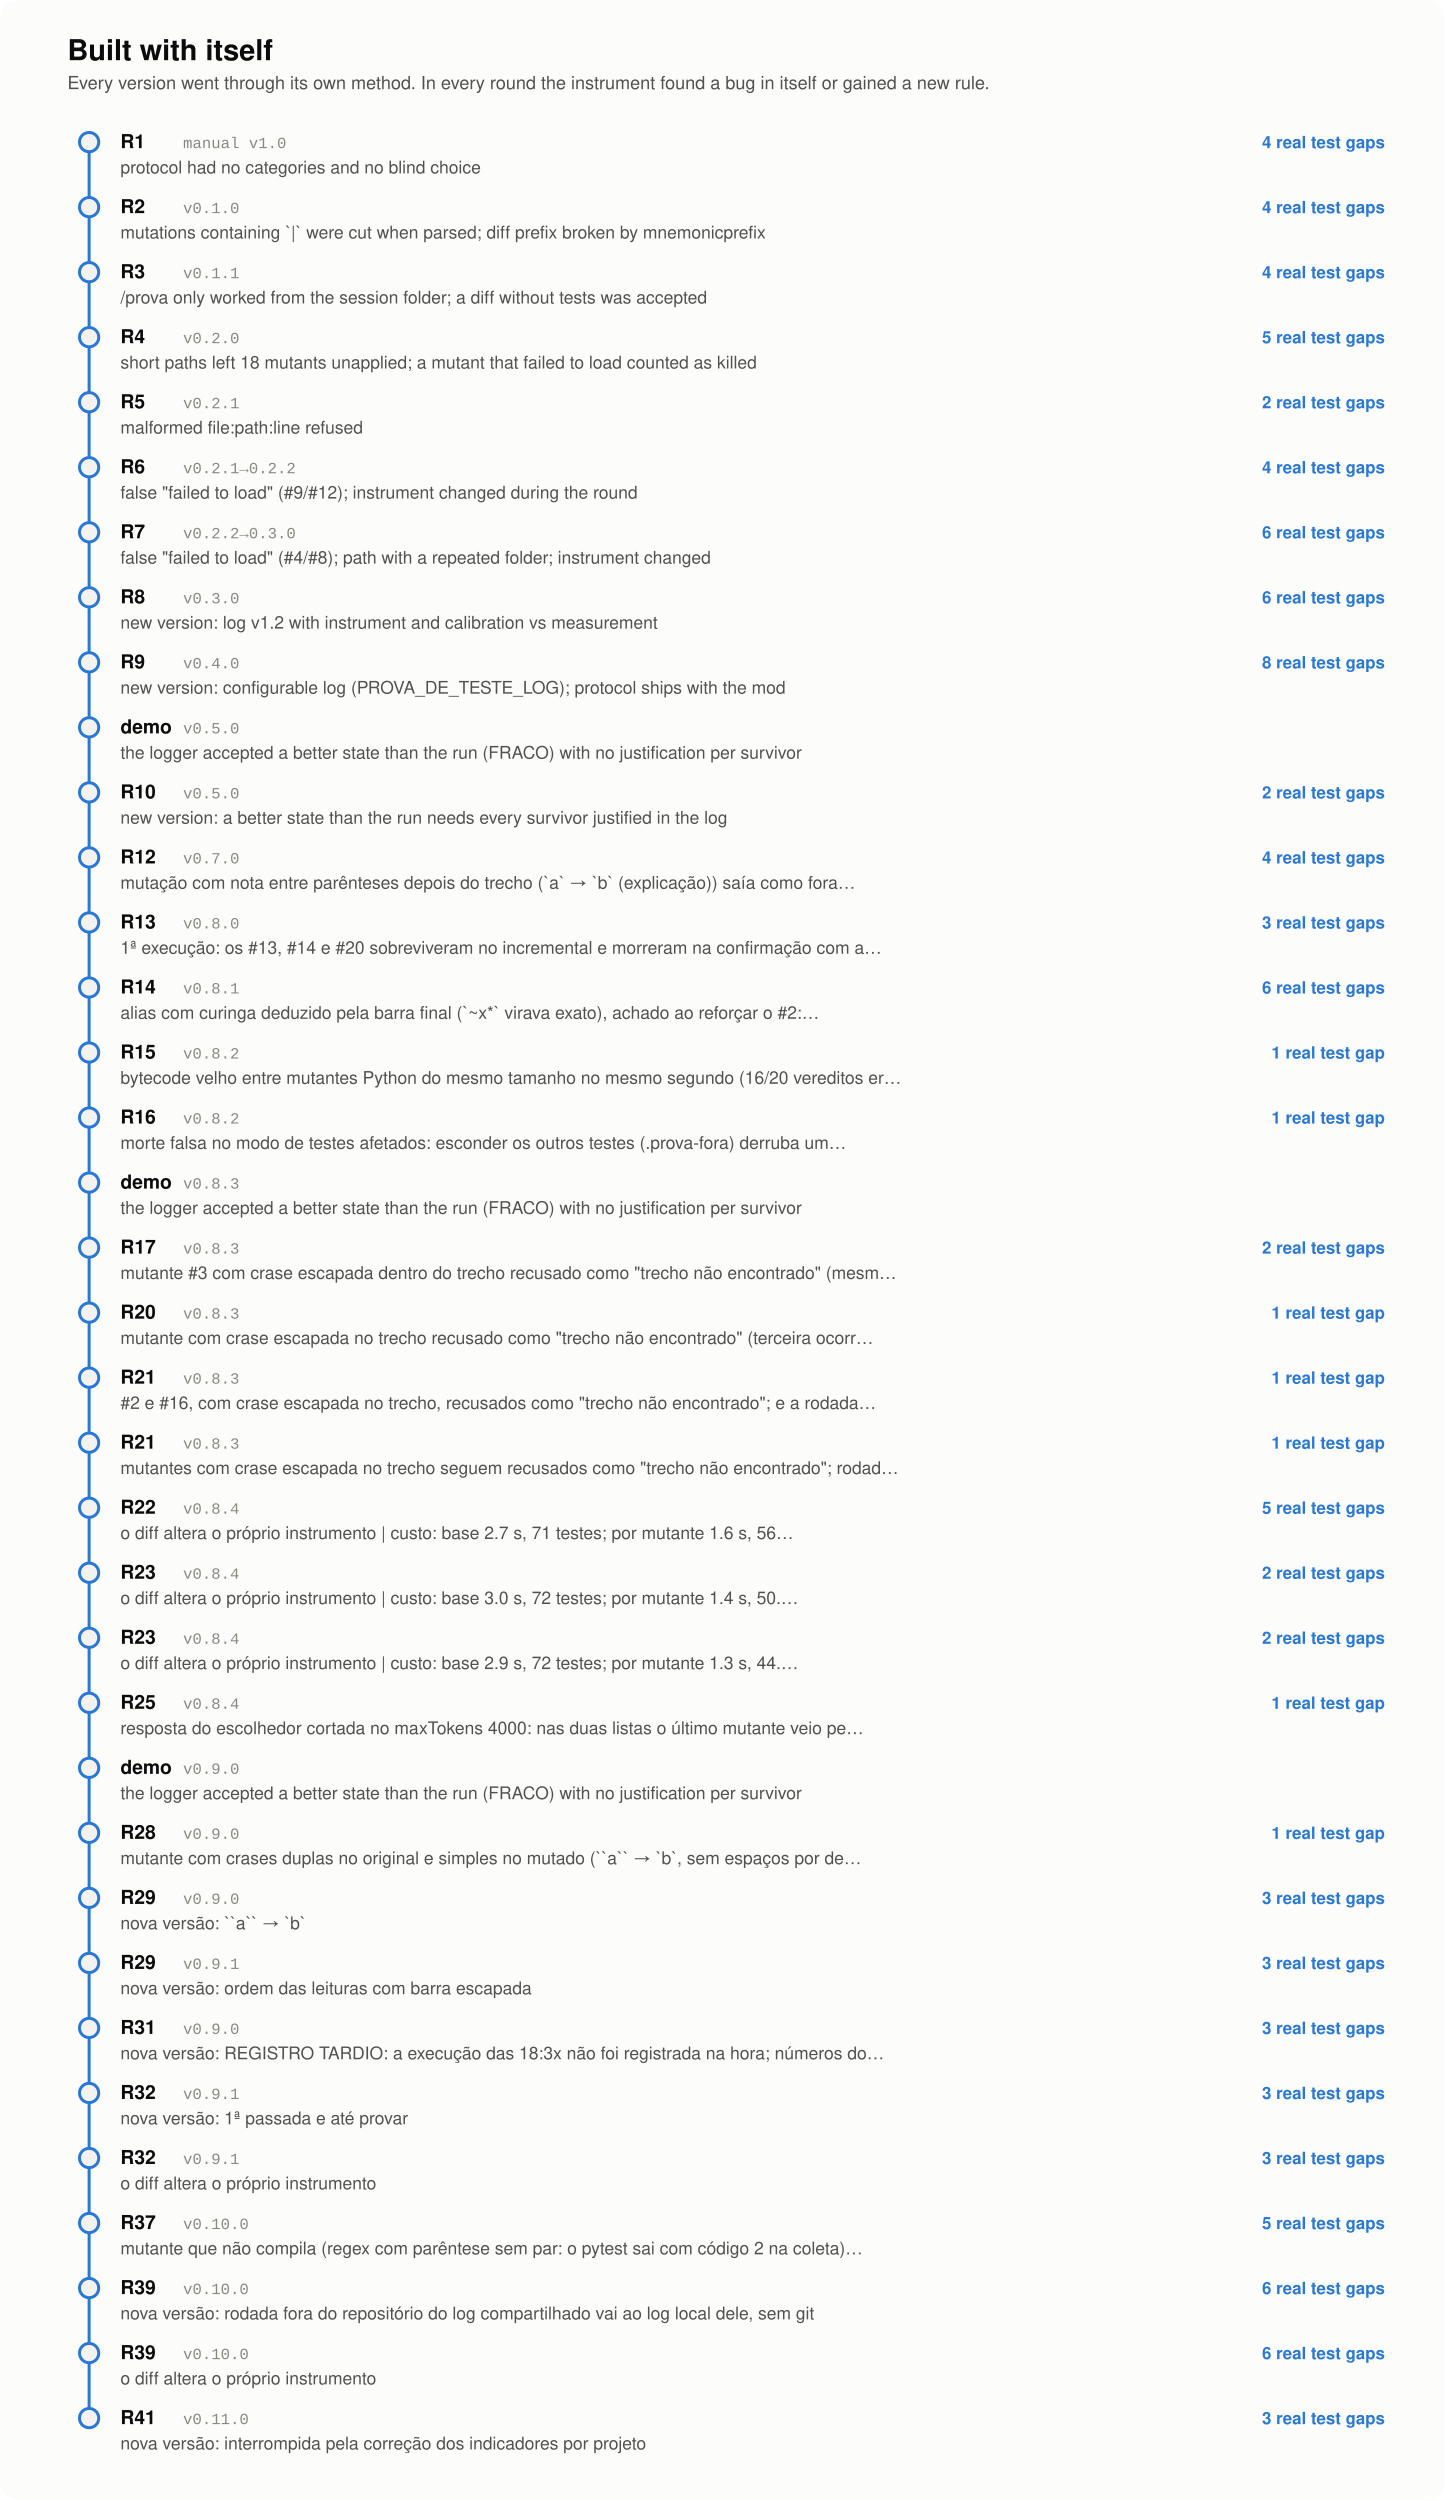
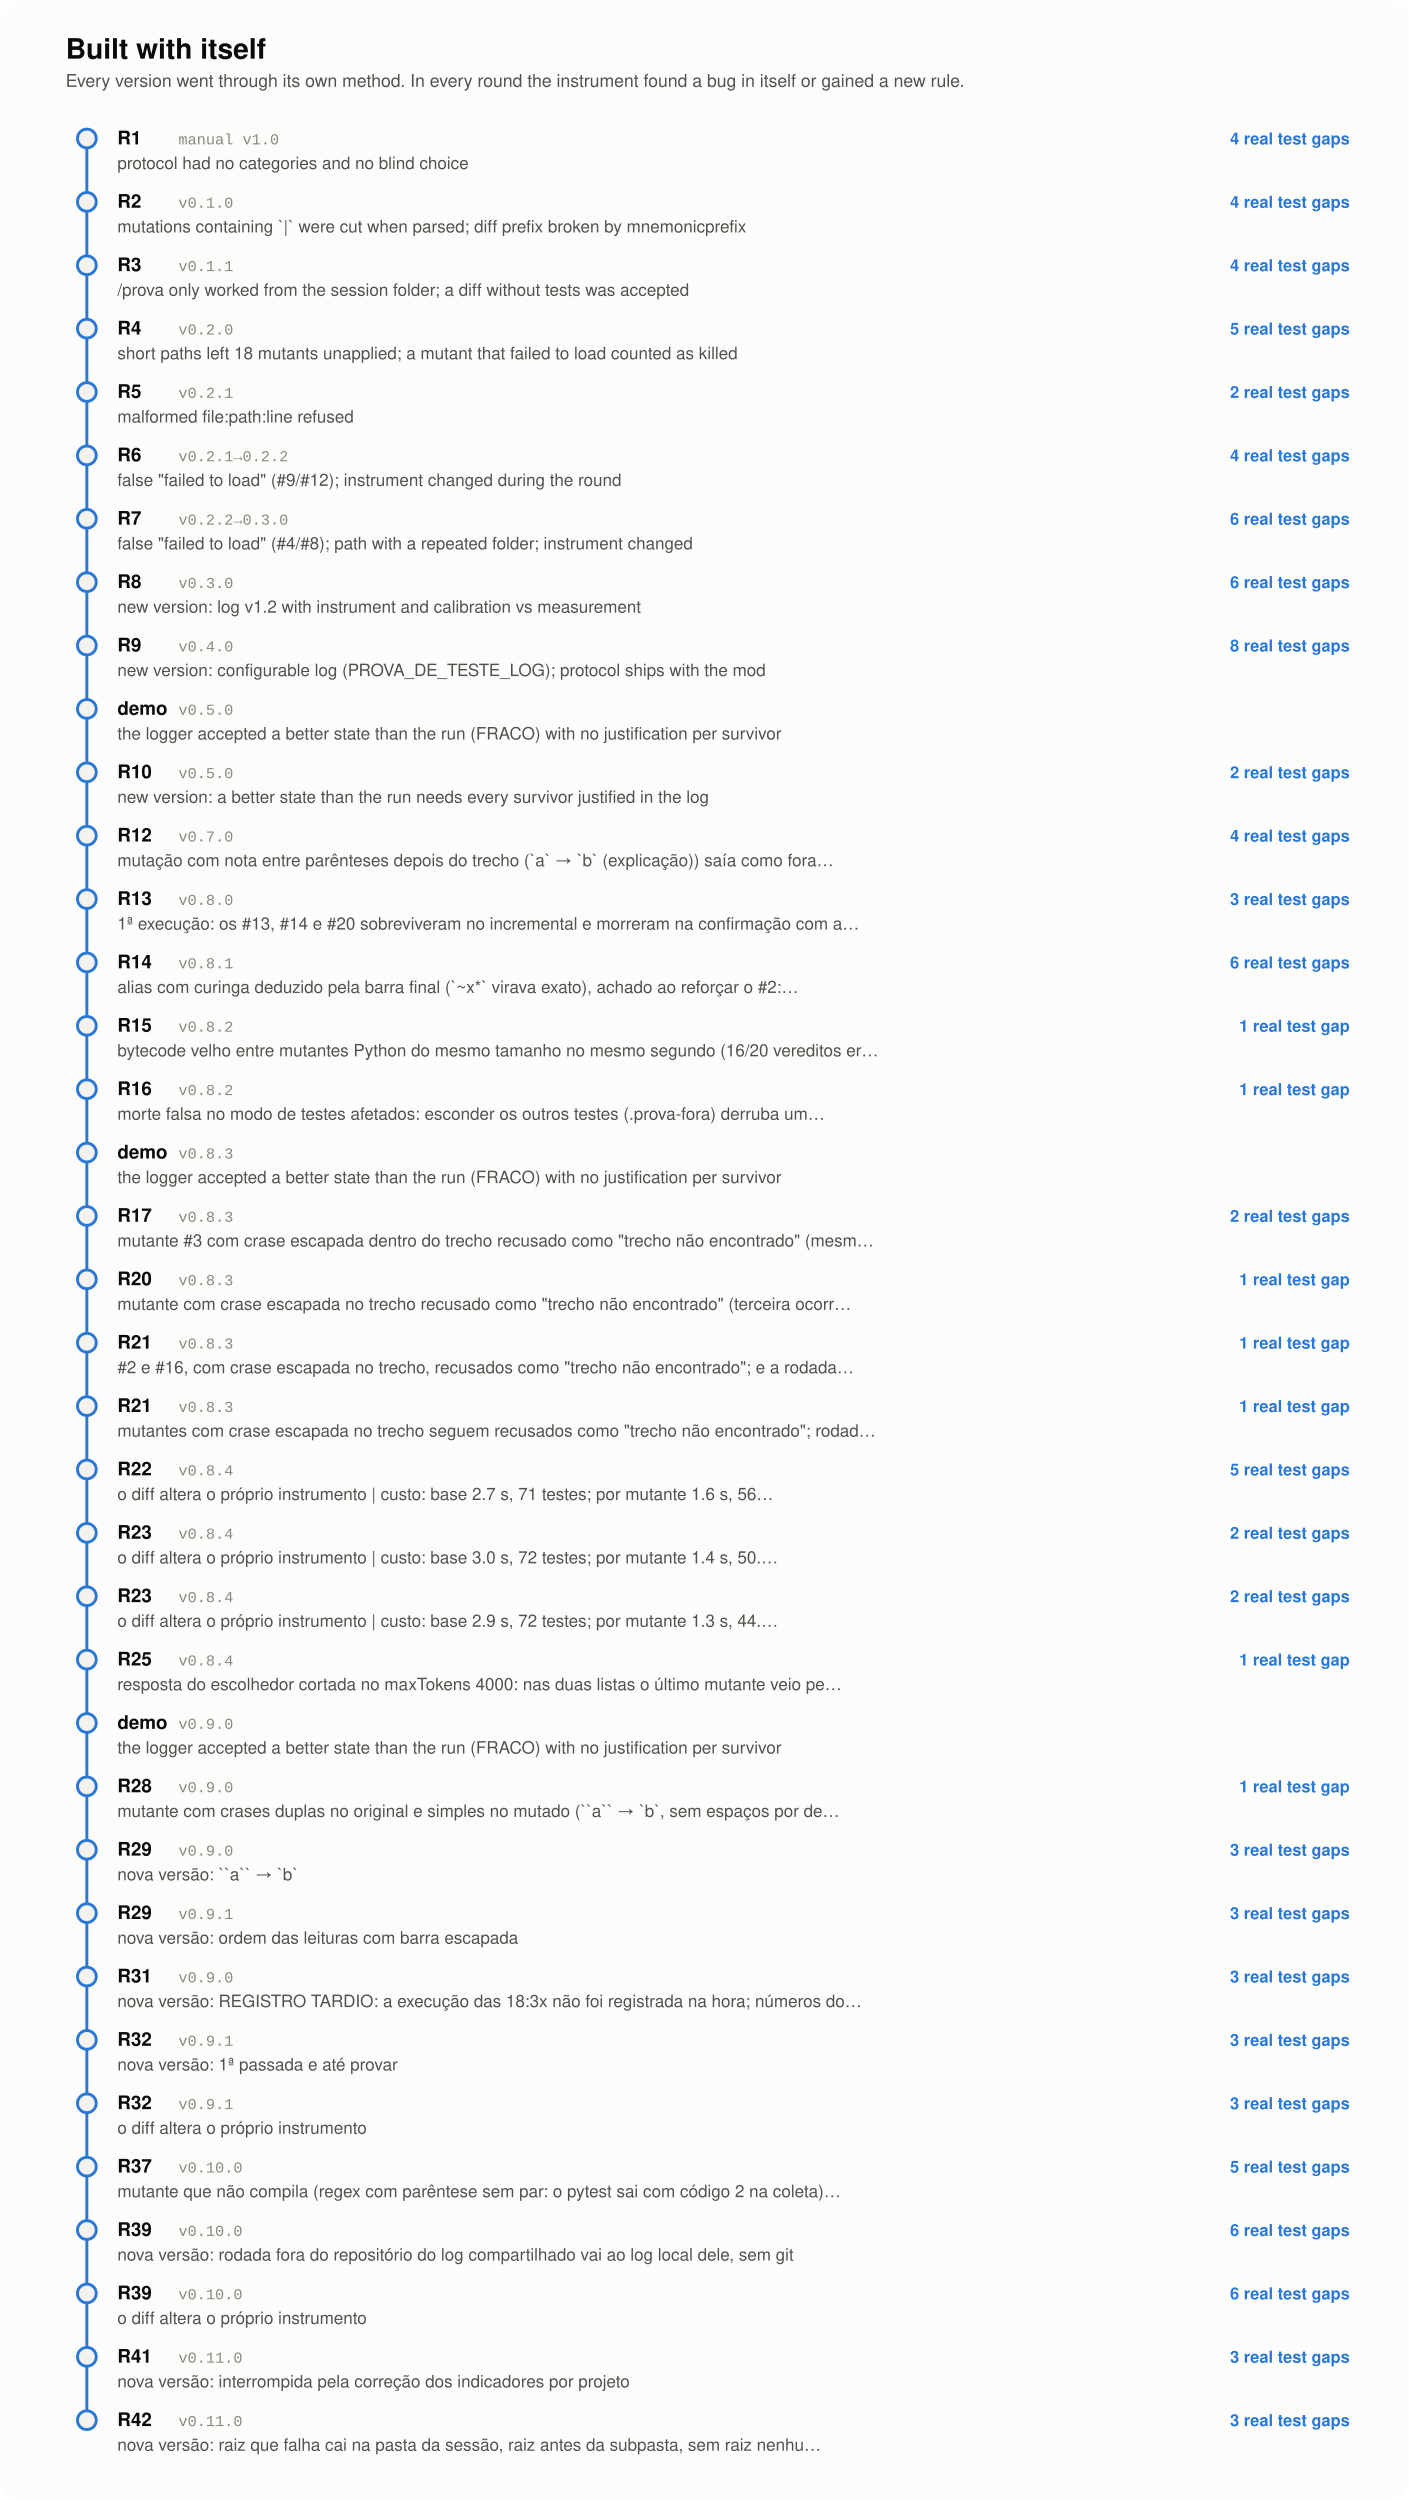
- <svg xmlns="http://www.w3.org/2000/svg" viewBox="0 0 1200 2076" width="1200" height="2076" role="img" aria-label="Timeline of the instrument calibration rounds" font-family="ui-sans-serif, -apple-system, 'Segoe UI', Helvetica, Arial, sans-serif">
+ <svg xmlns="http://www.w3.org/2000/svg" viewBox="0 0 1200 2130" width="1200" height="2130" role="img" aria-label="Timeline of the instrument calibration rounds" font-family="ui-sans-serif, -apple-system, 'Segoe UI', Helvetica, Arial, sans-serif">
  <style>
  .sup { fill: #fcfcfb; } .sup2 { fill: #f3f2ef; } .borda { stroke: #dedcd5; }
  .t1 { fill: #0b0b0b; } .t2 { fill: #52514e; } .t3 { fill: #8a887f; }
  .ac { fill: #2a78d6; } .acs { stroke: #2a78d6; } .acf { fill: #e8f1fb; }
  .ok { fill: #0f7a3d; } .okf { fill: #e3f3e8; }
  @media (prefers-color-scheme: dark) {
    .sup { fill: #1a1a19; } .sup2 { fill: #232322; } .borda { stroke: #3a3936; }
    .t1 { fill: #f0efec; } .t2 { fill: #c3c2b7; } .t3 { fill: #8f8d84; }
    .ac { fill: #3987e5; } .acs { stroke: #3987e5; } .acf { fill: #1d2c40; }
    .ok { fill: #4cc27a; } .okf { fill: #16301f; }
  }
  @media (prefers-reduced-motion: reduce) { * { animation: none !important; } }
</style>
-   <rect width="1200" height="2076" rx="16" class="sup" />
+   <rect width="1200" height="2130" rx="16" class="sup" />
  <text x="56" y="50" font-size="24" font-weight="800" class="t1">Built with itself</text>
  <text x="56" y="74" font-size="15" class="t2">Every version went through its own method. In every round the instrument found a bug in itself or gained a new rule.</text>
  <line x1="74" y1="126" x2="74" y2="164" class="acs" stroke-width="2.5" />
  <circle cx="74" cy="118" r="8" class="sup2 acs" stroke-width="2.5" />
  <text x="100" y="123" font-size="16" font-weight="700" class="t1">R1</text>
  <text x="152" y="123" font-size="13" class="t3" font-family="ui-monospace, 'SF Mono', Menlo, Consolas, 'Liberation Mono', monospace">manual v1.0</text>
  <text x="100" y="144" font-size="14.5" class="t2">protocol had no categories and no blind choice</text>
  <text x="1150" y="123" font-size="14" class="ac" text-anchor="end" font-weight="700">4 real test gaps</text>
  <line x1="74" y1="180" x2="74" y2="218" class="acs" stroke-width="2.5" />
  <circle cx="74" cy="172" r="8" class="sup2 acs" stroke-width="2.5" />
  <text x="100" y="177" font-size="16" font-weight="700" class="t1">R2</text>
  <text x="152" y="177" font-size="13" class="t3" font-family="ui-monospace, 'SF Mono', Menlo, Consolas, 'Liberation Mono', monospace">v0.1.0</text>
  <text x="100" y="198" font-size="14.5" class="t2">mutations containing `|` were cut when parsed; diff prefix broken by mnemonicprefix</text>
  <text x="1150" y="177" font-size="14" class="ac" text-anchor="end" font-weight="700">4 real test gaps</text>
  <line x1="74" y1="234" x2="74" y2="272" class="acs" stroke-width="2.5" />
  <circle cx="74" cy="226" r="8" class="sup2 acs" stroke-width="2.5" />
  <text x="100" y="231" font-size="16" font-weight="700" class="t1">R3</text>
  <text x="152" y="231" font-size="13" class="t3" font-family="ui-monospace, 'SF Mono', Menlo, Consolas, 'Liberation Mono', monospace">v0.1.1</text>
  <text x="100" y="252" font-size="14.5" class="t2">/prova only worked from the session folder; a diff without tests was accepted</text>
  <text x="1150" y="231" font-size="14" class="ac" text-anchor="end" font-weight="700">4 real test gaps</text>
  <line x1="74" y1="288" x2="74" y2="326" class="acs" stroke-width="2.5" />
  <circle cx="74" cy="280" r="8" class="sup2 acs" stroke-width="2.5" />
  <text x="100" y="285" font-size="16" font-weight="700" class="t1">R4</text>
  <text x="152" y="285" font-size="13" class="t3" font-family="ui-monospace, 'SF Mono', Menlo, Consolas, 'Liberation Mono', monospace">v0.2.0</text>
  <text x="100" y="306" font-size="14.5" class="t2">short paths left 18 mutants unapplied; a mutant that failed to load counted as killed</text>
  <text x="1150" y="285" font-size="14" class="ac" text-anchor="end" font-weight="700">5 real test gaps</text>
  <line x1="74" y1="342" x2="74" y2="380" class="acs" stroke-width="2.5" />
  <circle cx="74" cy="334" r="8" class="sup2 acs" stroke-width="2.5" />
  <text x="100" y="339" font-size="16" font-weight="700" class="t1">R5</text>
  <text x="152" y="339" font-size="13" class="t3" font-family="ui-monospace, 'SF Mono', Menlo, Consolas, 'Liberation Mono', monospace">v0.2.1</text>
  <text x="100" y="360" font-size="14.5" class="t2">malformed file:path:line refused</text>
  <text x="1150" y="339" font-size="14" class="ac" text-anchor="end" font-weight="700">2 real test gaps</text>
  <line x1="74" y1="396" x2="74" y2="434" class="acs" stroke-width="2.5" />
  <circle cx="74" cy="388" r="8" class="sup2 acs" stroke-width="2.5" />
  <text x="100" y="393" font-size="16" font-weight="700" class="t1">R6</text>
  <text x="152" y="393" font-size="13" class="t3" font-family="ui-monospace, 'SF Mono', Menlo, Consolas, 'Liberation Mono', monospace">v0.2.1→0.2.2</text>
  <text x="100" y="414" font-size="14.5" class="t2">false "failed to load" (#9/#12); instrument changed during the round</text>
  <text x="1150" y="393" font-size="14" class="ac" text-anchor="end" font-weight="700">4 real test gaps</text>
  <line x1="74" y1="450" x2="74" y2="488" class="acs" stroke-width="2.5" />
  <circle cx="74" cy="442" r="8" class="sup2 acs" stroke-width="2.5" />
  <text x="100" y="447" font-size="16" font-weight="700" class="t1">R7</text>
  <text x="152" y="447" font-size="13" class="t3" font-family="ui-monospace, 'SF Mono', Menlo, Consolas, 'Liberation Mono', monospace">v0.2.2→0.3.0</text>
  <text x="100" y="468" font-size="14.5" class="t2">false "failed to load" (#4/#8); path with a repeated folder; instrument changed</text>
  <text x="1150" y="447" font-size="14" class="ac" text-anchor="end" font-weight="700">6 real test gaps</text>
  <line x1="74" y1="504" x2="74" y2="542" class="acs" stroke-width="2.5" />
  <circle cx="74" cy="496" r="8" class="sup2 acs" stroke-width="2.5" />
  <text x="100" y="501" font-size="16" font-weight="700" class="t1">R8</text>
  <text x="152" y="501" font-size="13" class="t3" font-family="ui-monospace, 'SF Mono', Menlo, Consolas, 'Liberation Mono', monospace">v0.3.0</text>
  <text x="100" y="522" font-size="14.5" class="t2">new version: log v1.2 with instrument and calibration vs measurement</text>
  <text x="1150" y="501" font-size="14" class="ac" text-anchor="end" font-weight="700">6 real test gaps</text>
  <line x1="74" y1="558" x2="74" y2="596" class="acs" stroke-width="2.5" />
  <circle cx="74" cy="550" r="8" class="sup2 acs" stroke-width="2.5" />
  <text x="100" y="555" font-size="16" font-weight="700" class="t1">R9</text>
  <text x="152" y="555" font-size="13" class="t3" font-family="ui-monospace, 'SF Mono', Menlo, Consolas, 'Liberation Mono', monospace">v0.4.0</text>
  <text x="100" y="576" font-size="14.5" class="t2">new version: configurable log (PROVA_DE_TESTE_LOG); protocol ships with the mod</text>
  <text x="1150" y="555" font-size="14" class="ac" text-anchor="end" font-weight="700">8 real test gaps</text>
  <line x1="74" y1="612" x2="74" y2="650" class="acs" stroke-width="2.5" />
  <circle cx="74" cy="604" r="8" class="sup2 acs" stroke-width="2.5" />
  <text x="100" y="609" font-size="16" font-weight="700" class="t1">demo</text>
  <text x="152" y="609" font-size="13" class="t3" font-family="ui-monospace, 'SF Mono', Menlo, Consolas, 'Liberation Mono', monospace">v0.5.0</text>
  <text x="100" y="630" font-size="14.5" class="t2">the logger accepted a better state than the run (FRACO) with no justification per survivor</text>
  <line x1="74" y1="666" x2="74" y2="704" class="acs" stroke-width="2.5" />
  <circle cx="74" cy="658" r="8" class="sup2 acs" stroke-width="2.5" />
  <text x="100" y="663" font-size="16" font-weight="700" class="t1">R10</text>
  <text x="152" y="663" font-size="13" class="t3" font-family="ui-monospace, 'SF Mono', Menlo, Consolas, 'Liberation Mono', monospace">v0.5.0</text>
  <text x="100" y="684" font-size="14.5" class="t2">new version: a better state than the run needs every survivor justified in the log</text>
  <text x="1150" y="663" font-size="14" class="ac" text-anchor="end" font-weight="700">2 real test gaps</text>
  <line x1="74" y1="720" x2="74" y2="758" class="acs" stroke-width="2.5" />
  <circle cx="74" cy="712" r="8" class="sup2 acs" stroke-width="2.5" />
  <text x="100" y="717" font-size="16" font-weight="700" class="t1">R12</text>
  <text x="152" y="717" font-size="13" class="t3" font-family="ui-monospace, 'SF Mono', Menlo, Consolas, 'Liberation Mono', monospace">v0.7.0</text>
  <text x="100" y="738" font-size="14.5" class="t2">mutação com nota entre parênteses depois do trecho (`a` → `b` (explicação)) saía como fora…</text>
  <text x="1150" y="717" font-size="14" class="ac" text-anchor="end" font-weight="700">4 real test gaps</text>
  <line x1="74" y1="774" x2="74" y2="812" class="acs" stroke-width="2.5" />
  <circle cx="74" cy="766" r="8" class="sup2 acs" stroke-width="2.5" />
  <text x="100" y="771" font-size="16" font-weight="700" class="t1">R13</text>
  <text x="152" y="771" font-size="13" class="t3" font-family="ui-monospace, 'SF Mono', Menlo, Consolas, 'Liberation Mono', monospace">v0.8.0</text>
  <text x="100" y="792" font-size="14.5" class="t2">1ª execução: os #13, #14 e #20 sobreviveram no incremental e morreram na confirmação com a…</text>
  <text x="1150" y="771" font-size="14" class="ac" text-anchor="end" font-weight="700">3 real test gaps</text>
  <line x1="74" y1="828" x2="74" y2="866" class="acs" stroke-width="2.5" />
  <circle cx="74" cy="820" r="8" class="sup2 acs" stroke-width="2.5" />
  <text x="100" y="825" font-size="16" font-weight="700" class="t1">R14</text>
  <text x="152" y="825" font-size="13" class="t3" font-family="ui-monospace, 'SF Mono', Menlo, Consolas, 'Liberation Mono', monospace">v0.8.1</text>
  <text x="100" y="846" font-size="14.5" class="t2">alias com curinga deduzido pela barra final (`~x*` virava exato), achado ao reforçar o #2:…</text>
  <text x="1150" y="825" font-size="14" class="ac" text-anchor="end" font-weight="700">6 real test gaps</text>
  <line x1="74" y1="882" x2="74" y2="920" class="acs" stroke-width="2.5" />
  <circle cx="74" cy="874" r="8" class="sup2 acs" stroke-width="2.5" />
  <text x="100" y="879" font-size="16" font-weight="700" class="t1">R15</text>
  <text x="152" y="879" font-size="13" class="t3" font-family="ui-monospace, 'SF Mono', Menlo, Consolas, 'Liberation Mono', monospace">v0.8.2</text>
  <text x="100" y="900" font-size="14.5" class="t2">bytecode velho entre mutantes Python do mesmo tamanho no mesmo segundo (16/20 vereditos er…</text>
  <text x="1150" y="879" font-size="14" class="ac" text-anchor="end" font-weight="700">1 real test gap</text>
  <line x1="74" y1="936" x2="74" y2="974" class="acs" stroke-width="2.5" />
  <circle cx="74" cy="928" r="8" class="sup2 acs" stroke-width="2.5" />
  <text x="100" y="933" font-size="16" font-weight="700" class="t1">R16</text>
  <text x="152" y="933" font-size="13" class="t3" font-family="ui-monospace, 'SF Mono', Menlo, Consolas, 'Liberation Mono', monospace">v0.8.2</text>
  <text x="100" y="954" font-size="14.5" class="t2">morte falsa no modo de testes afetados: esconder os outros testes (.prova-fora) derruba um…</text>
  <text x="1150" y="933" font-size="14" class="ac" text-anchor="end" font-weight="700">1 real test gap</text>
  <line x1="74" y1="990" x2="74" y2="1028" class="acs" stroke-width="2.5" />
  <circle cx="74" cy="982" r="8" class="sup2 acs" stroke-width="2.5" />
  <text x="100" y="987" font-size="16" font-weight="700" class="t1">demo</text>
  <text x="152" y="987" font-size="13" class="t3" font-family="ui-monospace, 'SF Mono', Menlo, Consolas, 'Liberation Mono', monospace">v0.8.3</text>
  <text x="100" y="1008" font-size="14.5" class="t2">the logger accepted a better state than the run (FRACO) with no justification per survivor</text>
  <line x1="74" y1="1044" x2="74" y2="1082" class="acs" stroke-width="2.5" />
  <circle cx="74" cy="1036" r="8" class="sup2 acs" stroke-width="2.5" />
  <text x="100" y="1041" font-size="16" font-weight="700" class="t1">R17</text>
  <text x="152" y="1041" font-size="13" class="t3" font-family="ui-monospace, 'SF Mono', Menlo, Consolas, 'Liberation Mono', monospace">v0.8.3</text>
  <text x="100" y="1062" font-size="14.5" class="t2">mutante #3 com crase escapada dentro do trecho recusado como "trecho não encontrado" (mesm…</text>
  <text x="1150" y="1041" font-size="14" class="ac" text-anchor="end" font-weight="700">2 real test gaps</text>
  <line x1="74" y1="1098" x2="74" y2="1136" class="acs" stroke-width="2.5" />
  <circle cx="74" cy="1090" r="8" class="sup2 acs" stroke-width="2.5" />
  <text x="100" y="1095" font-size="16" font-weight="700" class="t1">R20</text>
  <text x="152" y="1095" font-size="13" class="t3" font-family="ui-monospace, 'SF Mono', Menlo, Consolas, 'Liberation Mono', monospace">v0.8.3</text>
  <text x="100" y="1116" font-size="14.5" class="t2">mutante com crase escapada no trecho recusado como "trecho não encontrado" (terceira ocorr…</text>
  <text x="1150" y="1095" font-size="14" class="ac" text-anchor="end" font-weight="700">1 real test gap</text>
  <line x1="74" y1="1152" x2="74" y2="1190" class="acs" stroke-width="2.5" />
  <circle cx="74" cy="1144" r="8" class="sup2 acs" stroke-width="2.5" />
  <text x="100" y="1149" font-size="16" font-weight="700" class="t1">R21</text>
  <text x="152" y="1149" font-size="13" class="t3" font-family="ui-monospace, 'SF Mono', Menlo, Consolas, 'Liberation Mono', monospace">v0.8.3</text>
  <text x="100" y="1170" font-size="14.5" class="t2">#2 e #16, com crase escapada no trecho, recusados como "trecho não encontrado"; e a rodada…</text>
  <text x="1150" y="1149" font-size="14" class="ac" text-anchor="end" font-weight="700">1 real test gap</text>
  <line x1="74" y1="1206" x2="74" y2="1244" class="acs" stroke-width="2.5" />
  <circle cx="74" cy="1198" r="8" class="sup2 acs" stroke-width="2.5" />
  <text x="100" y="1203" font-size="16" font-weight="700" class="t1">R21</text>
  <text x="152" y="1203" font-size="13" class="t3" font-family="ui-monospace, 'SF Mono', Menlo, Consolas, 'Liberation Mono', monospace">v0.8.3</text>
  <text x="100" y="1224" font-size="14.5" class="t2">mutantes com crase escapada no trecho seguem recusados como "trecho não encontrado"; rodad…</text>
  <text x="1150" y="1203" font-size="14" class="ac" text-anchor="end" font-weight="700">1 real test gap</text>
  <line x1="74" y1="1260" x2="74" y2="1298" class="acs" stroke-width="2.5" />
  <circle cx="74" cy="1252" r="8" class="sup2 acs" stroke-width="2.5" />
  <text x="100" y="1257" font-size="16" font-weight="700" class="t1">R22</text>
  <text x="152" y="1257" font-size="13" class="t3" font-family="ui-monospace, 'SF Mono', Menlo, Consolas, 'Liberation Mono', monospace">v0.8.4</text>
  <text x="100" y="1278" font-size="14.5" class="t2">o diff altera o próprio instrumento | custo: base 2.7 s, 71 testes; por mutante 1.6 s, 56…</text>
  <text x="1150" y="1257" font-size="14" class="ac" text-anchor="end" font-weight="700">5 real test gaps</text>
  <line x1="74" y1="1314" x2="74" y2="1352" class="acs" stroke-width="2.5" />
  <circle cx="74" cy="1306" r="8" class="sup2 acs" stroke-width="2.5" />
  <text x="100" y="1311" font-size="16" font-weight="700" class="t1">R23</text>
  <text x="152" y="1311" font-size="13" class="t3" font-family="ui-monospace, 'SF Mono', Menlo, Consolas, 'Liberation Mono', monospace">v0.8.4</text>
  <text x="100" y="1332" font-size="14.5" class="t2">o diff altera o próprio instrumento | custo: base 3.0 s, 72 testes; por mutante 1.4 s, 50.…</text>
  <text x="1150" y="1311" font-size="14" class="ac" text-anchor="end" font-weight="700">2 real test gaps</text>
  <line x1="74" y1="1368" x2="74" y2="1406" class="acs" stroke-width="2.5" />
  <circle cx="74" cy="1360" r="8" class="sup2 acs" stroke-width="2.5" />
  <text x="100" y="1365" font-size="16" font-weight="700" class="t1">R23</text>
  <text x="152" y="1365" font-size="13" class="t3" font-family="ui-monospace, 'SF Mono', Menlo, Consolas, 'Liberation Mono', monospace">v0.8.4</text>
  <text x="100" y="1386" font-size="14.5" class="t2">o diff altera o próprio instrumento | custo: base 2.9 s, 72 testes; por mutante 1.3 s, 44.…</text>
  <text x="1150" y="1365" font-size="14" class="ac" text-anchor="end" font-weight="700">2 real test gaps</text>
  <line x1="74" y1="1422" x2="74" y2="1460" class="acs" stroke-width="2.5" />
  <circle cx="74" cy="1414" r="8" class="sup2 acs" stroke-width="2.5" />
  <text x="100" y="1419" font-size="16" font-weight="700" class="t1">R25</text>
  <text x="152" y="1419" font-size="13" class="t3" font-family="ui-monospace, 'SF Mono', Menlo, Consolas, 'Liberation Mono', monospace">v0.8.4</text>
  <text x="100" y="1440" font-size="14.5" class="t2">resposta do escolhedor cortada no maxTokens 4000: nas duas listas o último mutante veio pe…</text>
  <text x="1150" y="1419" font-size="14" class="ac" text-anchor="end" font-weight="700">1 real test gap</text>
  <line x1="74" y1="1476" x2="74" y2="1514" class="acs" stroke-width="2.5" />
  <circle cx="74" cy="1468" r="8" class="sup2 acs" stroke-width="2.5" />
  <text x="100" y="1473" font-size="16" font-weight="700" class="t1">demo</text>
  <text x="152" y="1473" font-size="13" class="t3" font-family="ui-monospace, 'SF Mono', Menlo, Consolas, 'Liberation Mono', monospace">v0.9.0</text>
  <text x="100" y="1494" font-size="14.5" class="t2">the logger accepted a better state than the run (FRACO) with no justification per survivor</text>
  <line x1="74" y1="1530" x2="74" y2="1568" class="acs" stroke-width="2.5" />
  <circle cx="74" cy="1522" r="8" class="sup2 acs" stroke-width="2.5" />
  <text x="100" y="1527" font-size="16" font-weight="700" class="t1">R28</text>
  <text x="152" y="1527" font-size="13" class="t3" font-family="ui-monospace, 'SF Mono', Menlo, Consolas, 'Liberation Mono', monospace">v0.9.0</text>
  <text x="100" y="1548" font-size="14.5" class="t2">mutante com crases duplas no original e simples no mutado (``a`` → `b`, sem espaços por de…</text>
  <text x="1150" y="1527" font-size="14" class="ac" text-anchor="end" font-weight="700">1 real test gap</text>
  <line x1="74" y1="1584" x2="74" y2="1622" class="acs" stroke-width="2.5" />
  <circle cx="74" cy="1576" r="8" class="sup2 acs" stroke-width="2.5" />
  <text x="100" y="1581" font-size="16" font-weight="700" class="t1">R29</text>
  <text x="152" y="1581" font-size="13" class="t3" font-family="ui-monospace, 'SF Mono', Menlo, Consolas, 'Liberation Mono', monospace">v0.9.0</text>
  <text x="100" y="1602" font-size="14.5" class="t2">nova versão: ``a`` → `b`</text>
  <text x="1150" y="1581" font-size="14" class="ac" text-anchor="end" font-weight="700">3 real test gaps</text>
  <line x1="74" y1="1638" x2="74" y2="1676" class="acs" stroke-width="2.5" />
  <circle cx="74" cy="1630" r="8" class="sup2 acs" stroke-width="2.5" />
  <text x="100" y="1635" font-size="16" font-weight="700" class="t1">R29</text>
  <text x="152" y="1635" font-size="13" class="t3" font-family="ui-monospace, 'SF Mono', Menlo, Consolas, 'Liberation Mono', monospace">v0.9.1</text>
  <text x="100" y="1656" font-size="14.5" class="t2">nova versão: ordem das leituras com barra escapada</text>
  <text x="1150" y="1635" font-size="14" class="ac" text-anchor="end" font-weight="700">3 real test gaps</text>
  <line x1="74" y1="1692" x2="74" y2="1730" class="acs" stroke-width="2.5" />
  <circle cx="74" cy="1684" r="8" class="sup2 acs" stroke-width="2.5" />
  <text x="100" y="1689" font-size="16" font-weight="700" class="t1">R31</text>
  <text x="152" y="1689" font-size="13" class="t3" font-family="ui-monospace, 'SF Mono', Menlo, Consolas, 'Liberation Mono', monospace">v0.9.0</text>
  <text x="100" y="1710" font-size="14.5" class="t2">nova versão: REGISTRO TARDIO: a execução das 18:3x não foi registrada na hora; números do…</text>
  <text x="1150" y="1689" font-size="14" class="ac" text-anchor="end" font-weight="700">3 real test gaps</text>
  <line x1="74" y1="1746" x2="74" y2="1784" class="acs" stroke-width="2.5" />
  <circle cx="74" cy="1738" r="8" class="sup2 acs" stroke-width="2.5" />
  <text x="100" y="1743" font-size="16" font-weight="700" class="t1">R32</text>
  <text x="152" y="1743" font-size="13" class="t3" font-family="ui-monospace, 'SF Mono', Menlo, Consolas, 'Liberation Mono', monospace">v0.9.1</text>
  <text x="100" y="1764" font-size="14.5" class="t2">nova versão: 1ª passada e até provar</text>
  <text x="1150" y="1743" font-size="14" class="ac" text-anchor="end" font-weight="700">3 real test gaps</text>
  <line x1="74" y1="1800" x2="74" y2="1838" class="acs" stroke-width="2.5" />
  <circle cx="74" cy="1792" r="8" class="sup2 acs" stroke-width="2.5" />
  <text x="100" y="1797" font-size="16" font-weight="700" class="t1">R32</text>
  <text x="152" y="1797" font-size="13" class="t3" font-family="ui-monospace, 'SF Mono', Menlo, Consolas, 'Liberation Mono', monospace">v0.9.1</text>
  <text x="100" y="1818" font-size="14.5" class="t2">o diff altera o próprio instrumento</text>
  <text x="1150" y="1797" font-size="14" class="ac" text-anchor="end" font-weight="700">3 real test gaps</text>
  <line x1="74" y1="1854" x2="74" y2="1892" class="acs" stroke-width="2.5" />
  <circle cx="74" cy="1846" r="8" class="sup2 acs" stroke-width="2.5" />
  <text x="100" y="1851" font-size="16" font-weight="700" class="t1">R37</text>
  <text x="152" y="1851" font-size="13" class="t3" font-family="ui-monospace, 'SF Mono', Menlo, Consolas, 'Liberation Mono', monospace">v0.10.0</text>
  <text x="100" y="1872" font-size="14.5" class="t2">mutante que não compila (regex com parêntese sem par: o pytest sai com código 2 na coleta)…</text>
  <text x="1150" y="1851" font-size="14" class="ac" text-anchor="end" font-weight="700">5 real test gaps</text>
  <line x1="74" y1="1908" x2="74" y2="1946" class="acs" stroke-width="2.5" />
  <circle cx="74" cy="1900" r="8" class="sup2 acs" stroke-width="2.5" />
  <text x="100" y="1905" font-size="16" font-weight="700" class="t1">R39</text>
  <text x="152" y="1905" font-size="13" class="t3" font-family="ui-monospace, 'SF Mono', Menlo, Consolas, 'Liberation Mono', monospace">v0.10.0</text>
  <text x="100" y="1926" font-size="14.5" class="t2">nova versão: rodada fora do repositório do log compartilhado vai ao log local dele, sem git</text>
  <text x="1150" y="1905" font-size="14" class="ac" text-anchor="end" font-weight="700">6 real test gaps</text>
  <line x1="74" y1="1962" x2="74" y2="2000" class="acs" stroke-width="2.5" />
  <circle cx="74" cy="1954" r="8" class="sup2 acs" stroke-width="2.5" />
  <text x="100" y="1959" font-size="16" font-weight="700" class="t1">R39</text>
  <text x="152" y="1959" font-size="13" class="t3" font-family="ui-monospace, 'SF Mono', Menlo, Consolas, 'Liberation Mono', monospace">v0.10.0</text>
  <text x="100" y="1980" font-size="14.5" class="t2">o diff altera o próprio instrumento</text>
  <text x="1150" y="1959" font-size="14" class="ac" text-anchor="end" font-weight="700">6 real test gaps</text>
+   <line x1="74" y1="2016" x2="74" y2="2054" class="acs" stroke-width="2.5" />
  <circle cx="74" cy="2008" r="8" class="sup2 acs" stroke-width="2.5" />
  <text x="100" y="2013" font-size="16" font-weight="700" class="t1">R41</text>
  <text x="152" y="2013" font-size="13" class="t3" font-family="ui-monospace, 'SF Mono', Menlo, Consolas, 'Liberation Mono', monospace">v0.11.0</text>
  <text x="100" y="2034" font-size="14.5" class="t2">nova versão: interrompida pela correção dos indicadores por projeto</text>
  <text x="1150" y="2013" font-size="14" class="ac" text-anchor="end" font-weight="700">3 real test gaps</text>
+   <circle cx="74" cy="2062" r="8" class="sup2 acs" stroke-width="2.5" />
+   <text x="100" y="2067" font-size="16" font-weight="700" class="t1">R42</text>
+   <text x="152" y="2067" font-size="13" class="t3" font-family="ui-monospace, 'SF Mono', Menlo, Consolas, 'Liberation Mono', monospace">v0.11.0</text>
+   <text x="100" y="2088" font-size="14.5" class="t2">nova versão: raiz que falha cai na pasta da sessão, raiz antes da subpasta, sem raiz nenhu…</text>
+   <text x="1150" y="2067" font-size="14" class="ac" text-anchor="end" font-weight="700">3 real test gaps</text>
</svg>
